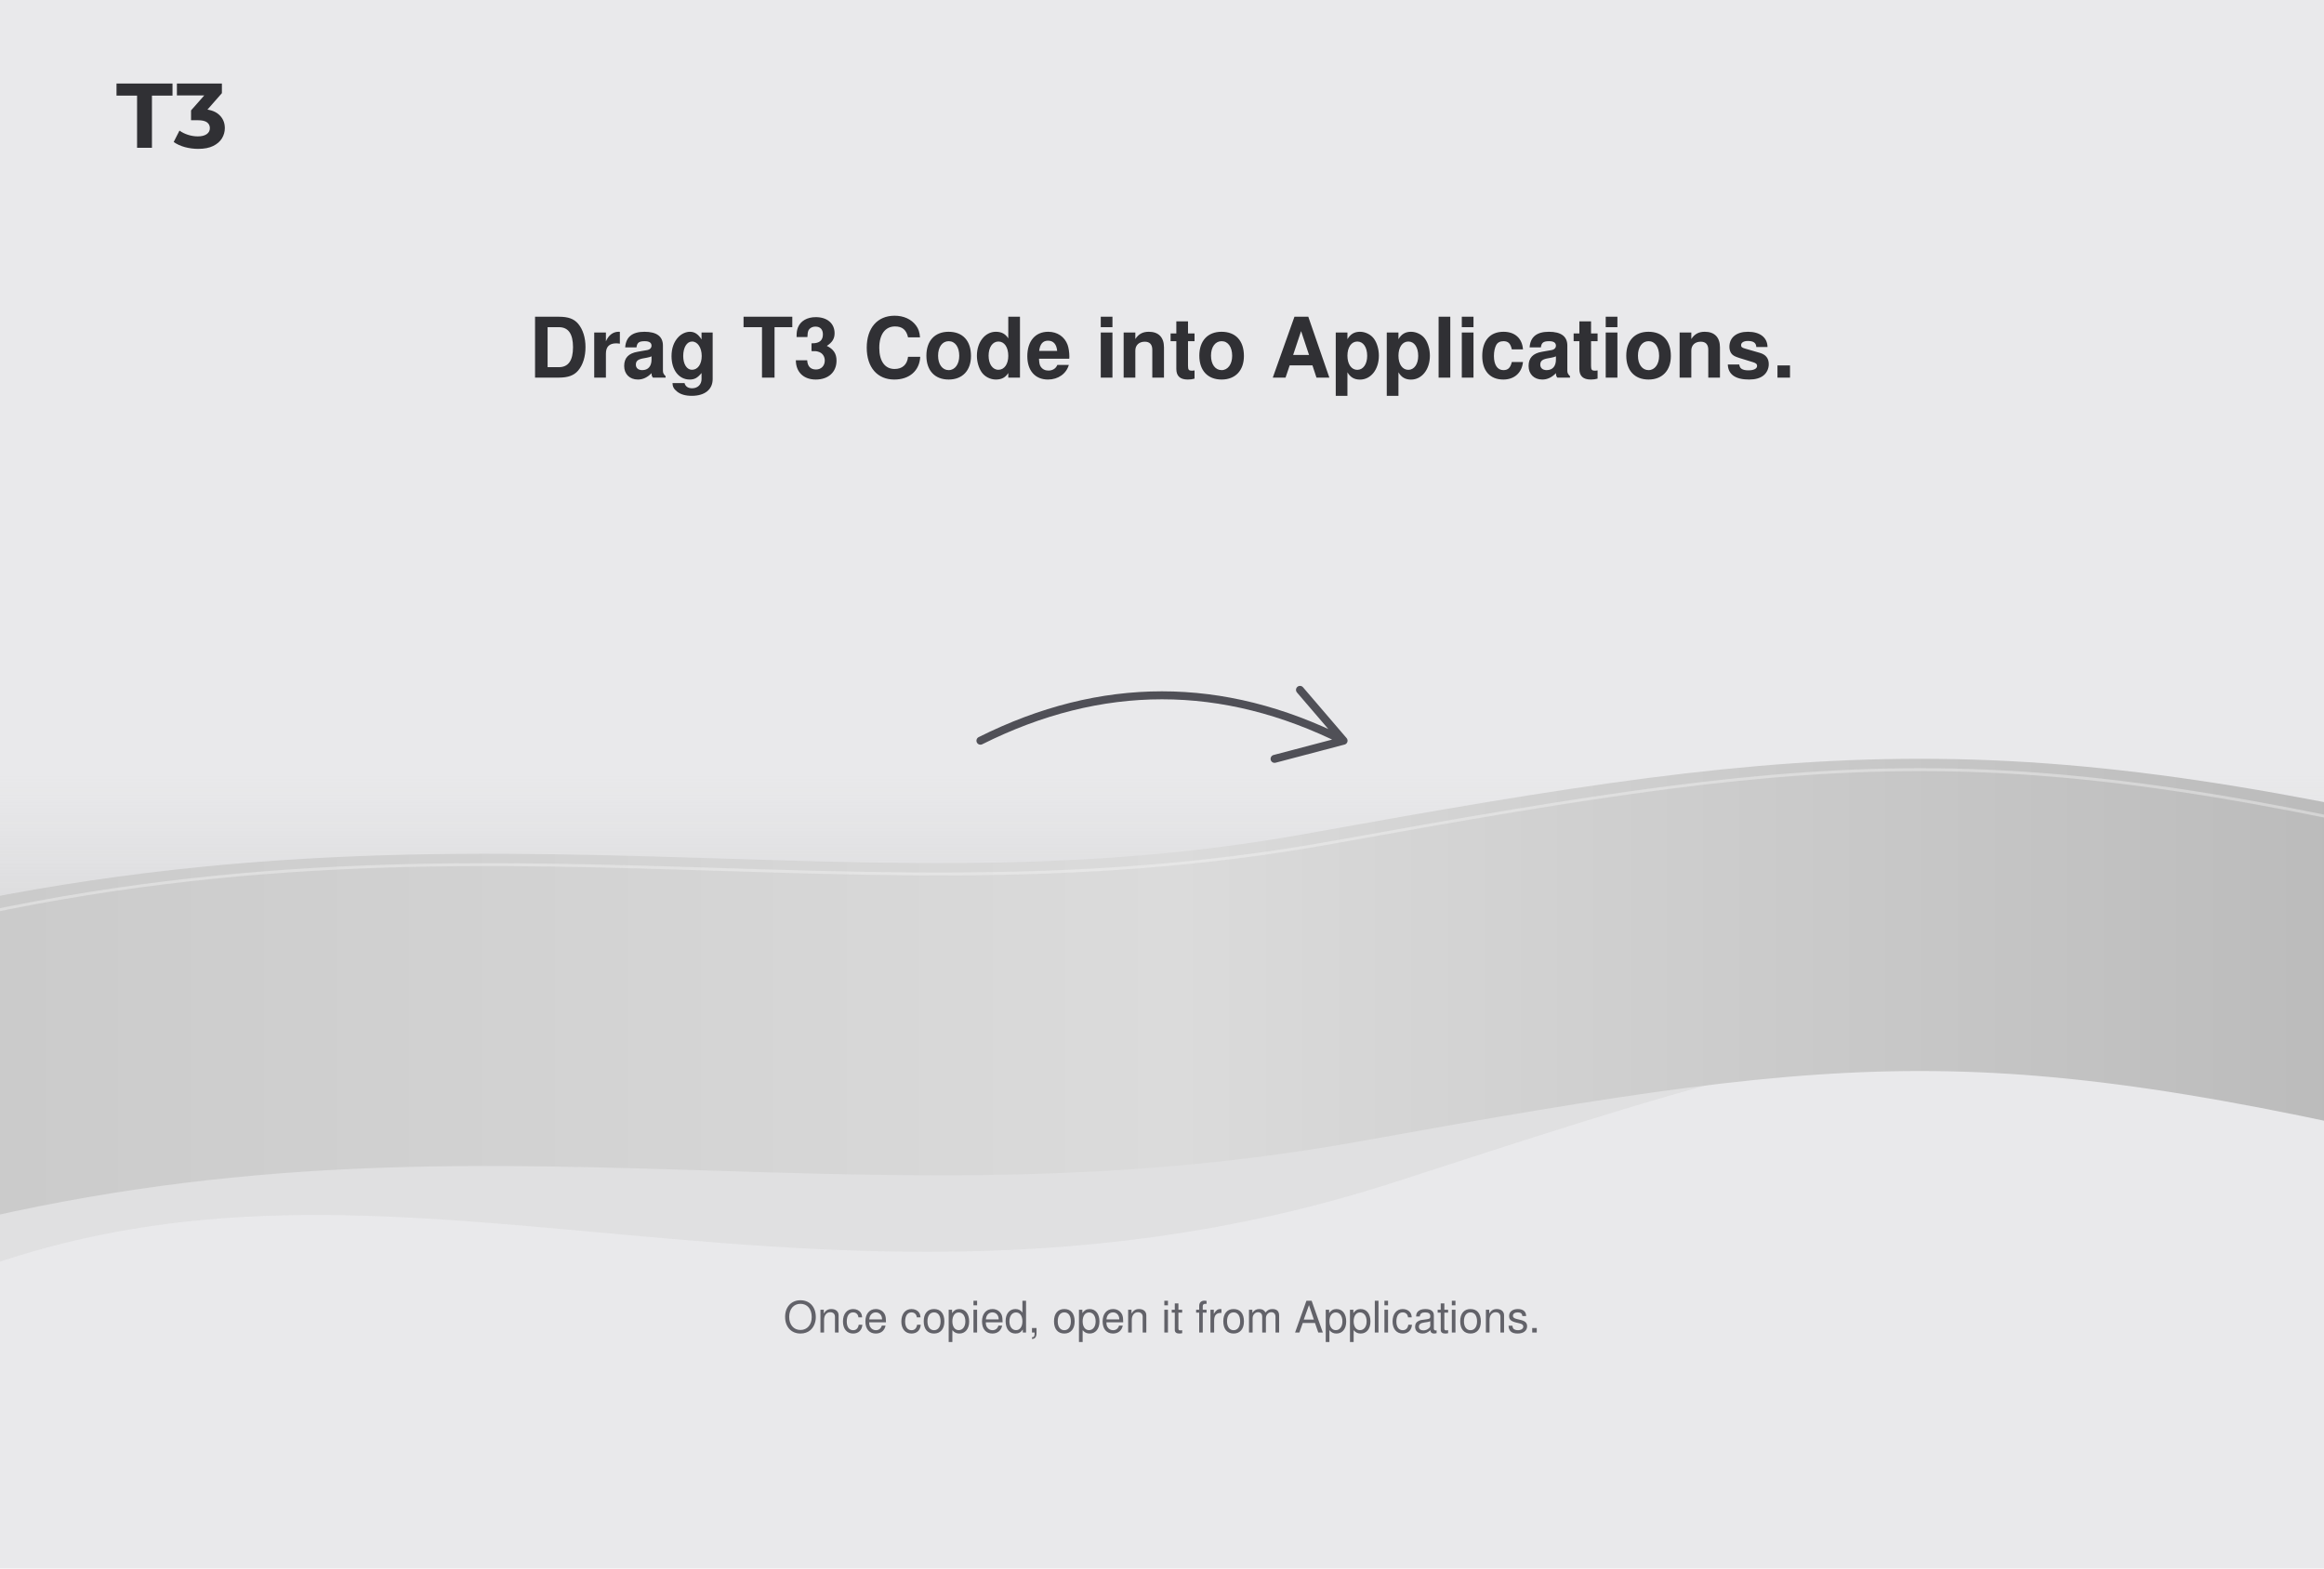
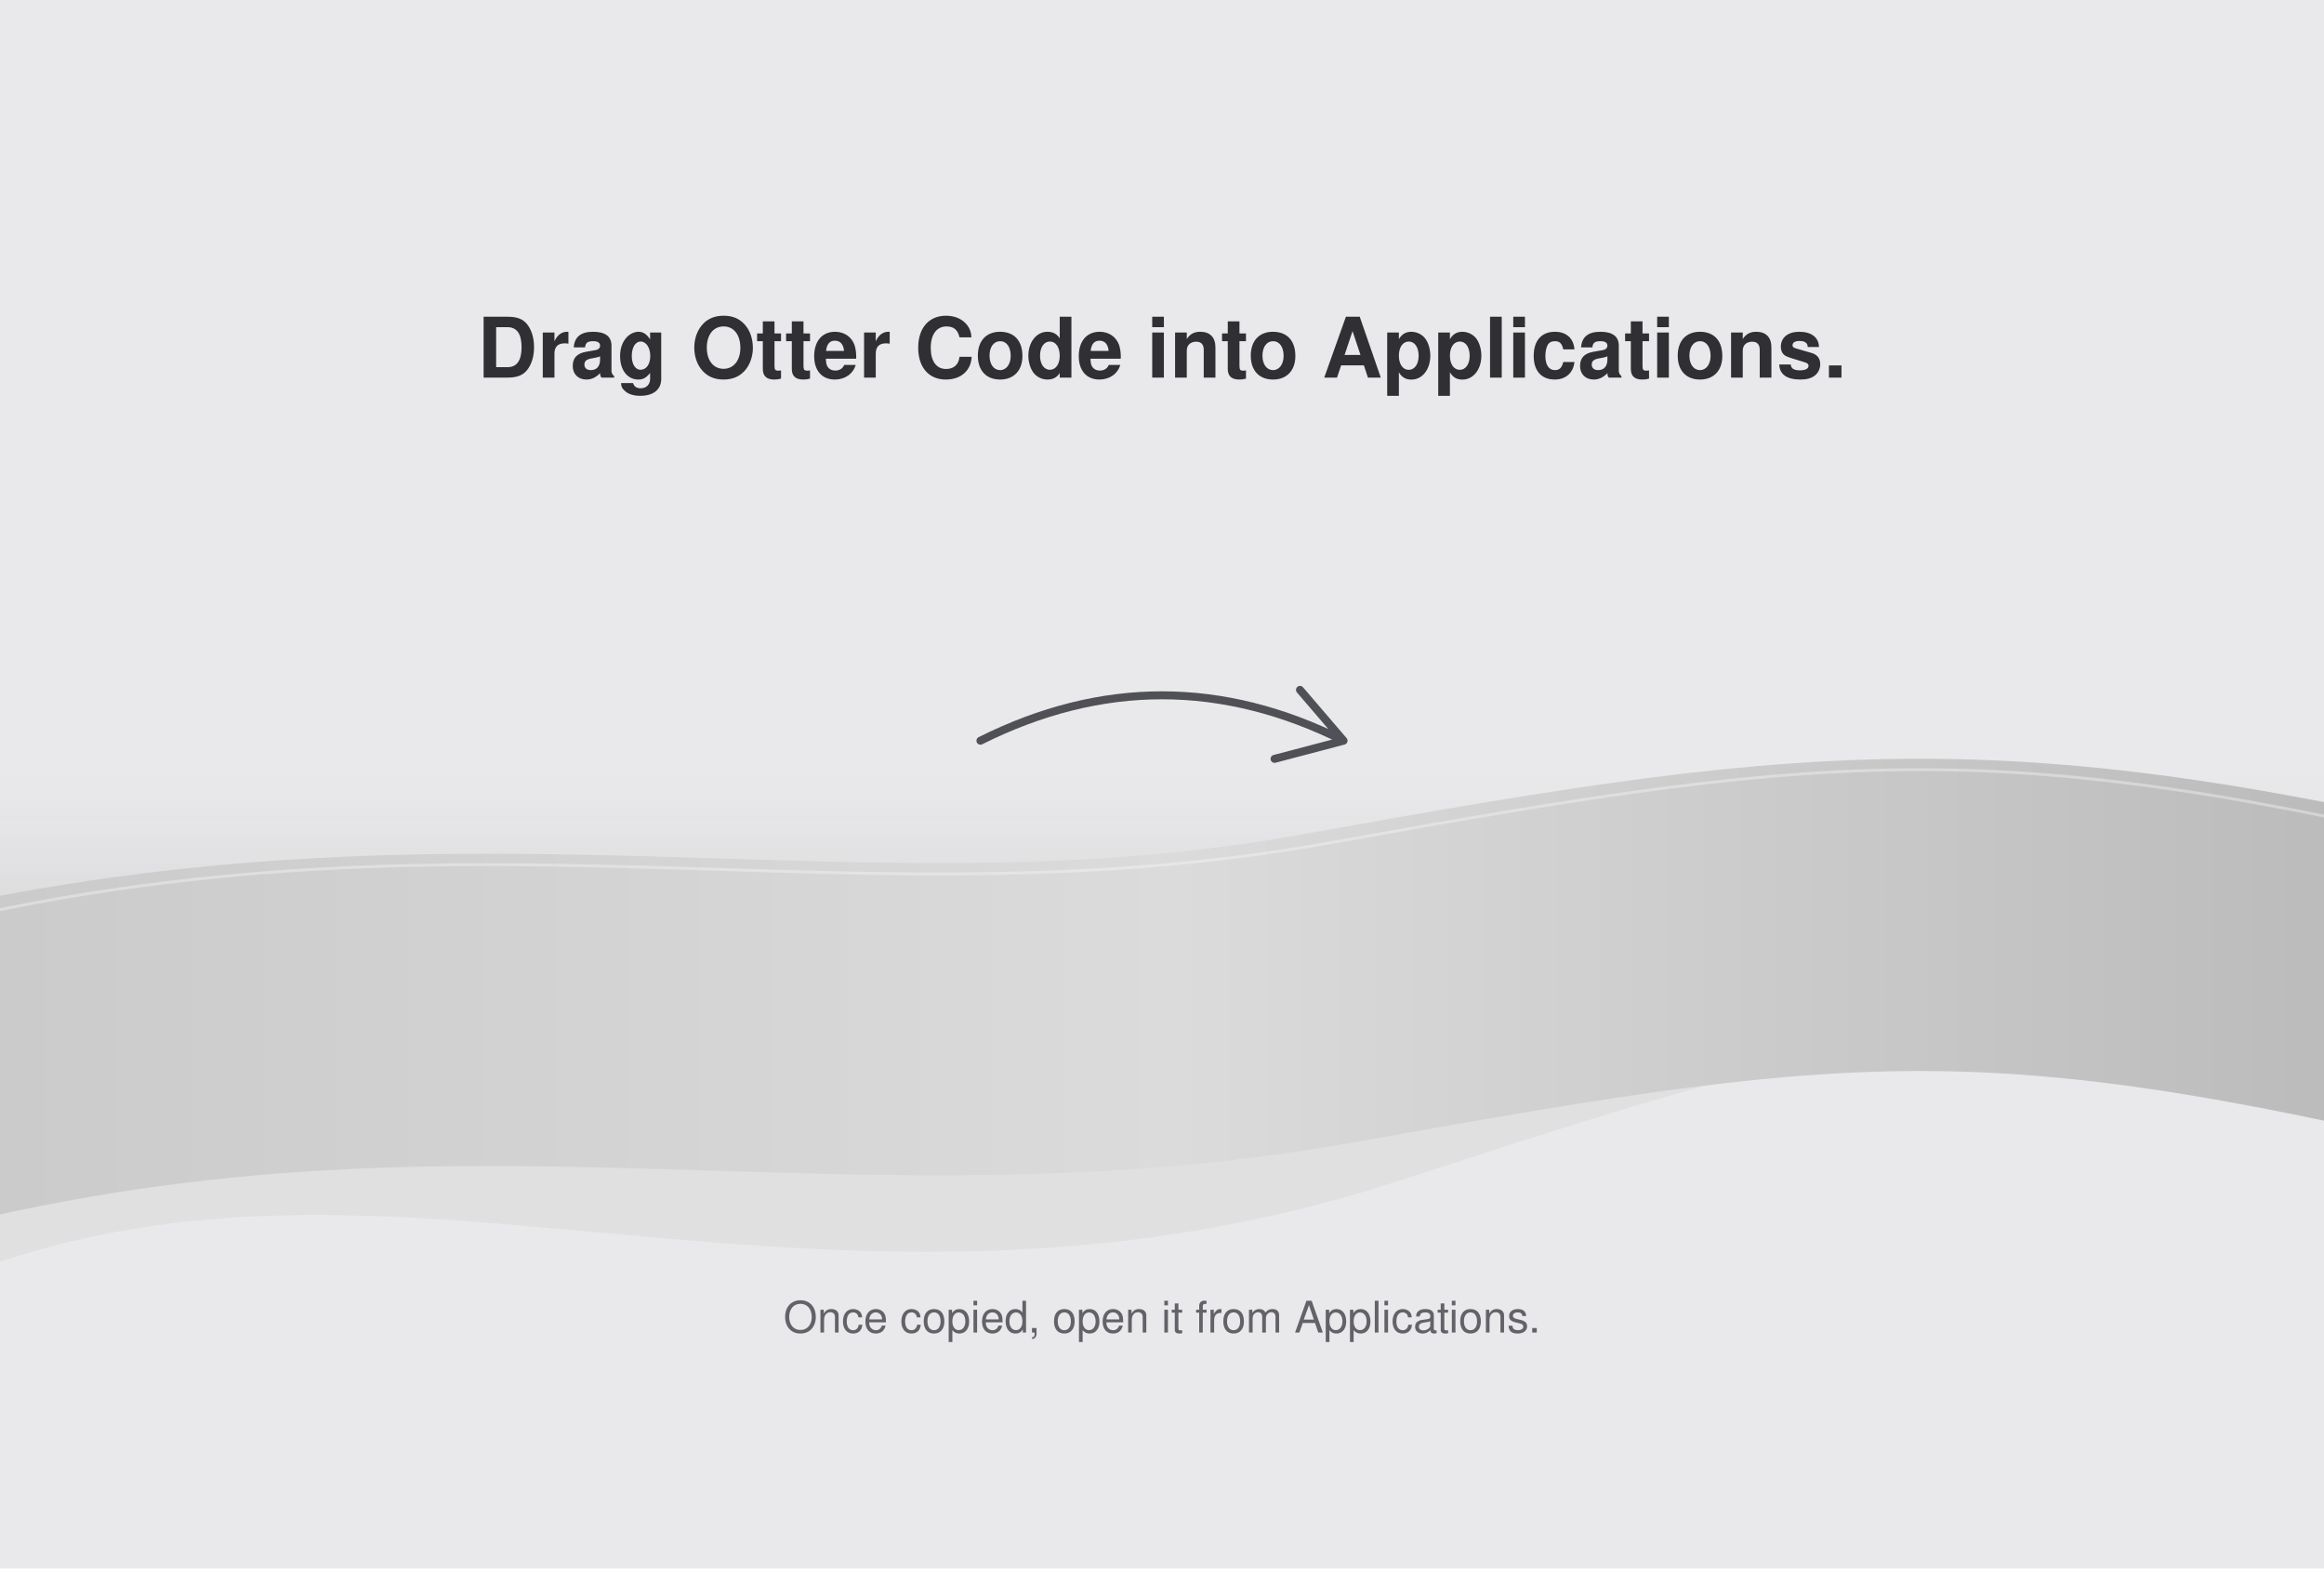
<svg xmlns="http://www.w3.org/2000/svg" width="1280" height="864" viewBox="0 0 640 432">
  <defs>
    <linearGradient id="veil" x1="0" y1="0" x2="0" y2="1">
      <stop stop-color="#B7B7B7" stop-opacity="0" />
      <stop offset=".55" stop-color="#A5A5A5" stop-opacity=".24" />
      <stop offset="1" stop-color="#D1D1D1" stop-opacity=".4" />
    </linearGradient>
    <linearGradient id="silk" x1="0" y1="0" x2="1" y2="0">
      <stop stop-color="#C8C8C8" />
      <stop offset=".5" stop-color="#DBDBDB" />
      <stop offset="1" stop-color="#B5B5B5" />
    </linearGradient>
  </defs>
  <rect width="640" height="432" fill="#E9E9EB" />
  <path d="M-60 293C95 220 214 304 362 256S559 191 707 257" stroke="url(#veil)" stroke-width="146" fill="none" opacity="1" stroke-linecap="round" stroke-linejoin="round" />
  <path d="M-60 306C113 252 223 298 367 272S553 242 707 280" stroke="url(#silk)" stroke-width="86" fill="none" opacity="1" stroke-linecap="round" stroke-linejoin="round" />
  <path d="M-60 266C113 212 223 258 367 232S553 202 707 240" stroke="#F5F5F5" stroke-width="0.8" fill="none" opacity="0.42" stroke-linecap="round" stroke-linejoin="round" />
-   <svg x="32" y="23" width="30" height="18" viewBox="15.531 37 94.394 56.96" fill="#303034">
-     <path d="M33.451 93V47.56H15.531V37H64.331V47.56H46.411V93H33.451ZM86.725 93.96C82.832 93.96 78.965 93.453 75.125 92.44C71.285 91.373 68.032 89.88 65.365 87.96L70.405 78.04C72.539 79.587 75.019 80.813 77.845 81.72C80.672 82.627 83.525 83.08 86.405 83.08C89.659 83.08 92.219 82.44 94.085 81.16C95.952 79.88 96.885 78.12 96.885 75.88C96.885 73.747 96.059 72.067 94.405 70.84C92.752 69.613 90.085 69 86.405 69H80.485V60.44L96.085 42.76L97.525 47.4H68.165V37H107.365V45.4L91.845 63.08L85.285 59.32H89.045C95.925 59.32 101.125 60.867 104.645 63.96C108.165 67.053 109.925 71.027 109.925 75.88C109.925 79.027 109.099 81.987 107.445 84.76C105.792 87.48 103.259 89.693 99.845 91.4C96.432 93.107 92.059 93.96 86.725 93.96Z" />
-   </svg>
-   <text x="320" y="104" fill="#303034" font-family="Helvetica" font-size="23" font-weight="700" text-anchor="middle">Drag T3 Code into Applications.</text>
+   <text x="320" y="104" fill="#303034" font-family="Helvetica" font-size="23" font-weight="700" text-anchor="middle">Drag Otter Code into Applications.</text>
  <path d="M270 204Q320 179 370 204M358 190L370 204L351 209" stroke="#505057" stroke-width="2.2" fill="none" opacity="1" stroke-linecap="round" stroke-linejoin="round" />
  <text x="320" y="367" fill="#626269" font-family="Helvetica" font-size="12" font-weight="400" text-anchor="middle">Once copied, open it from Applications.</text>
</svg>
